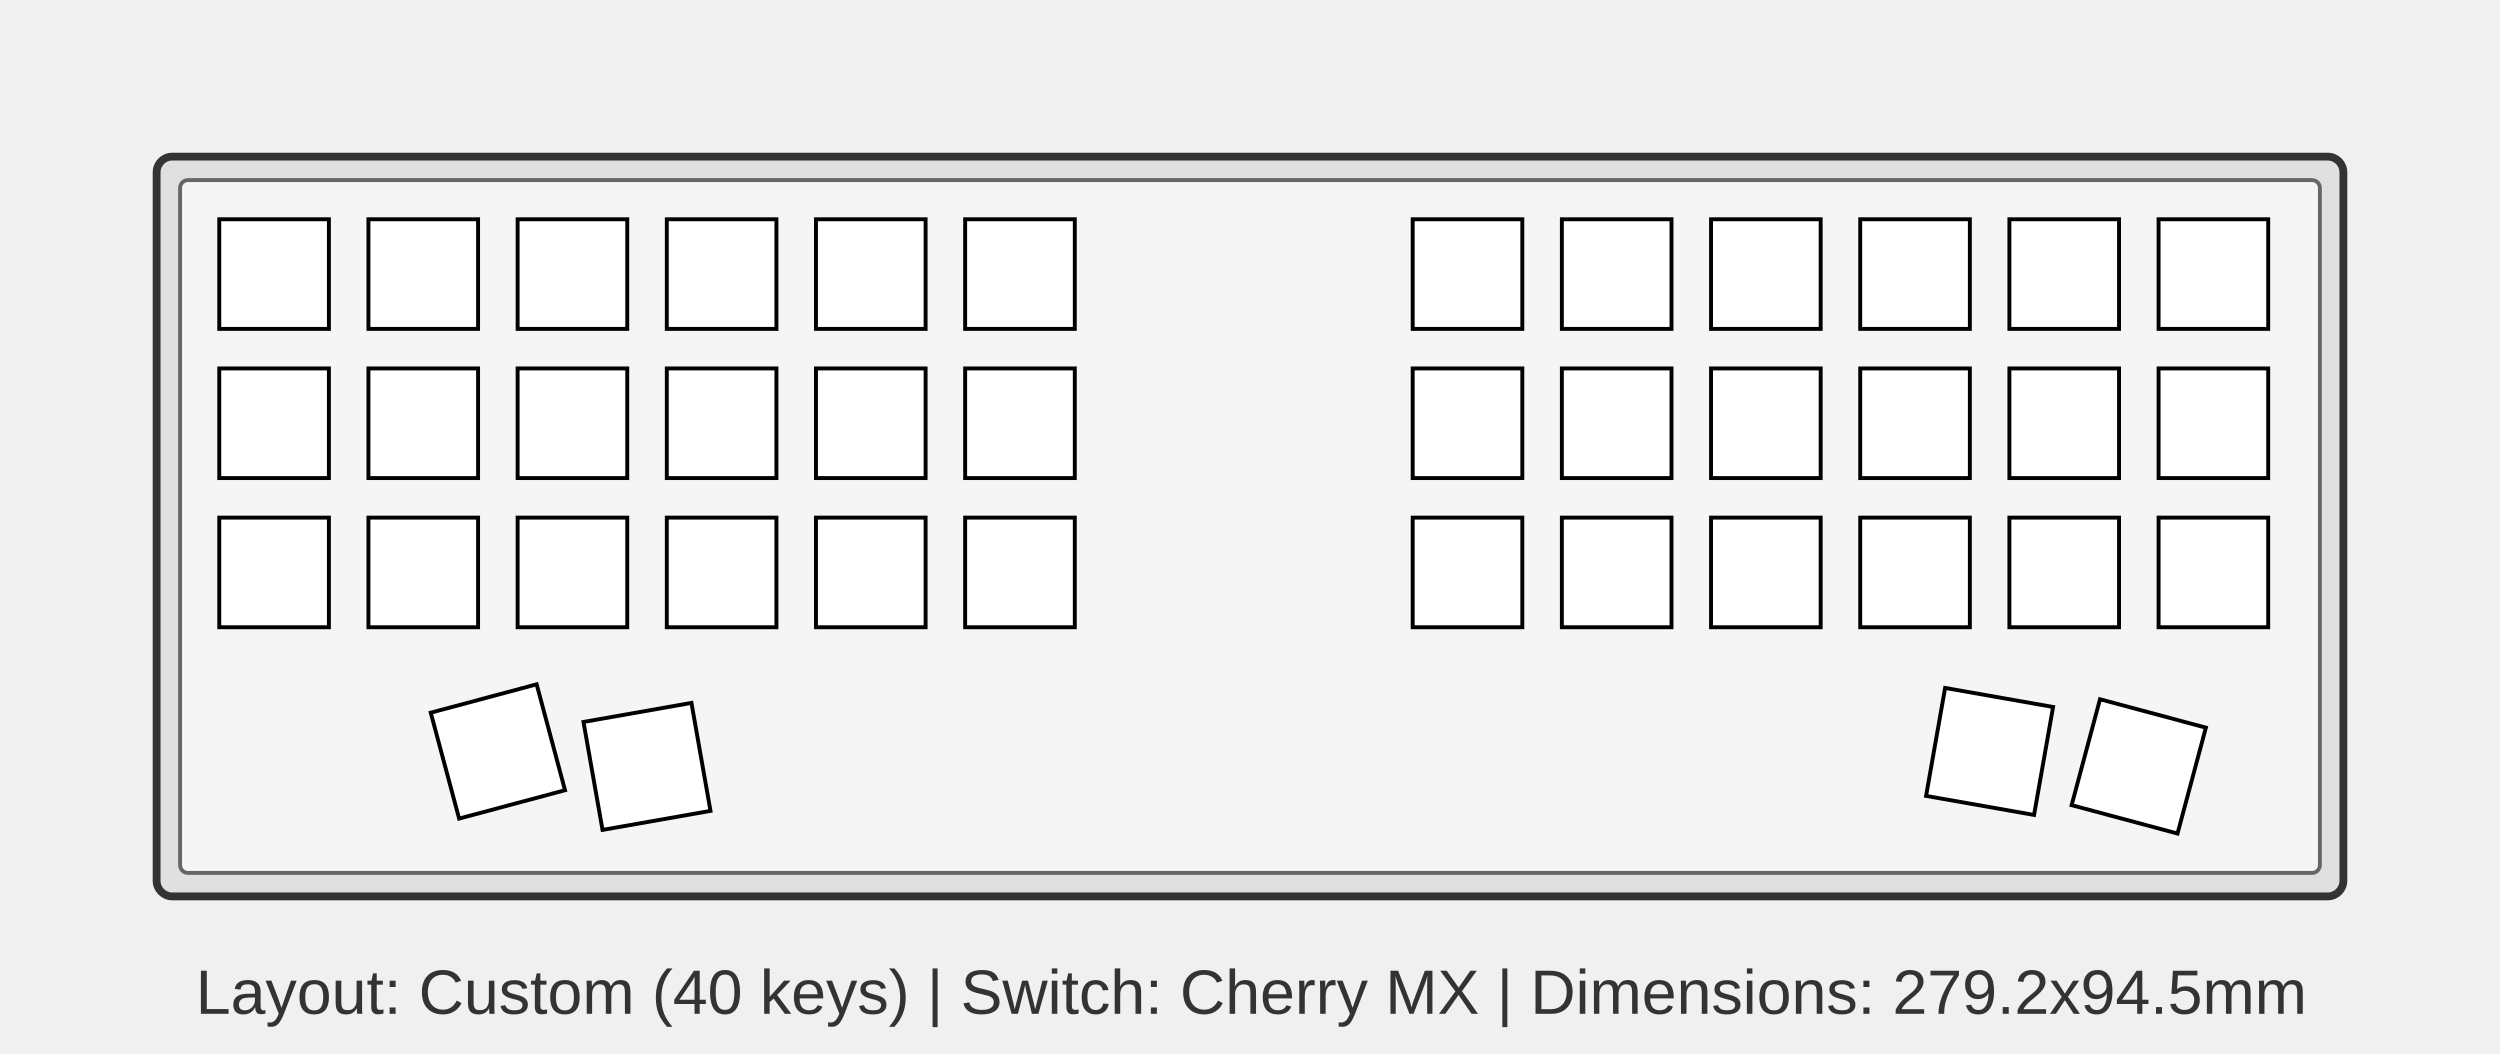
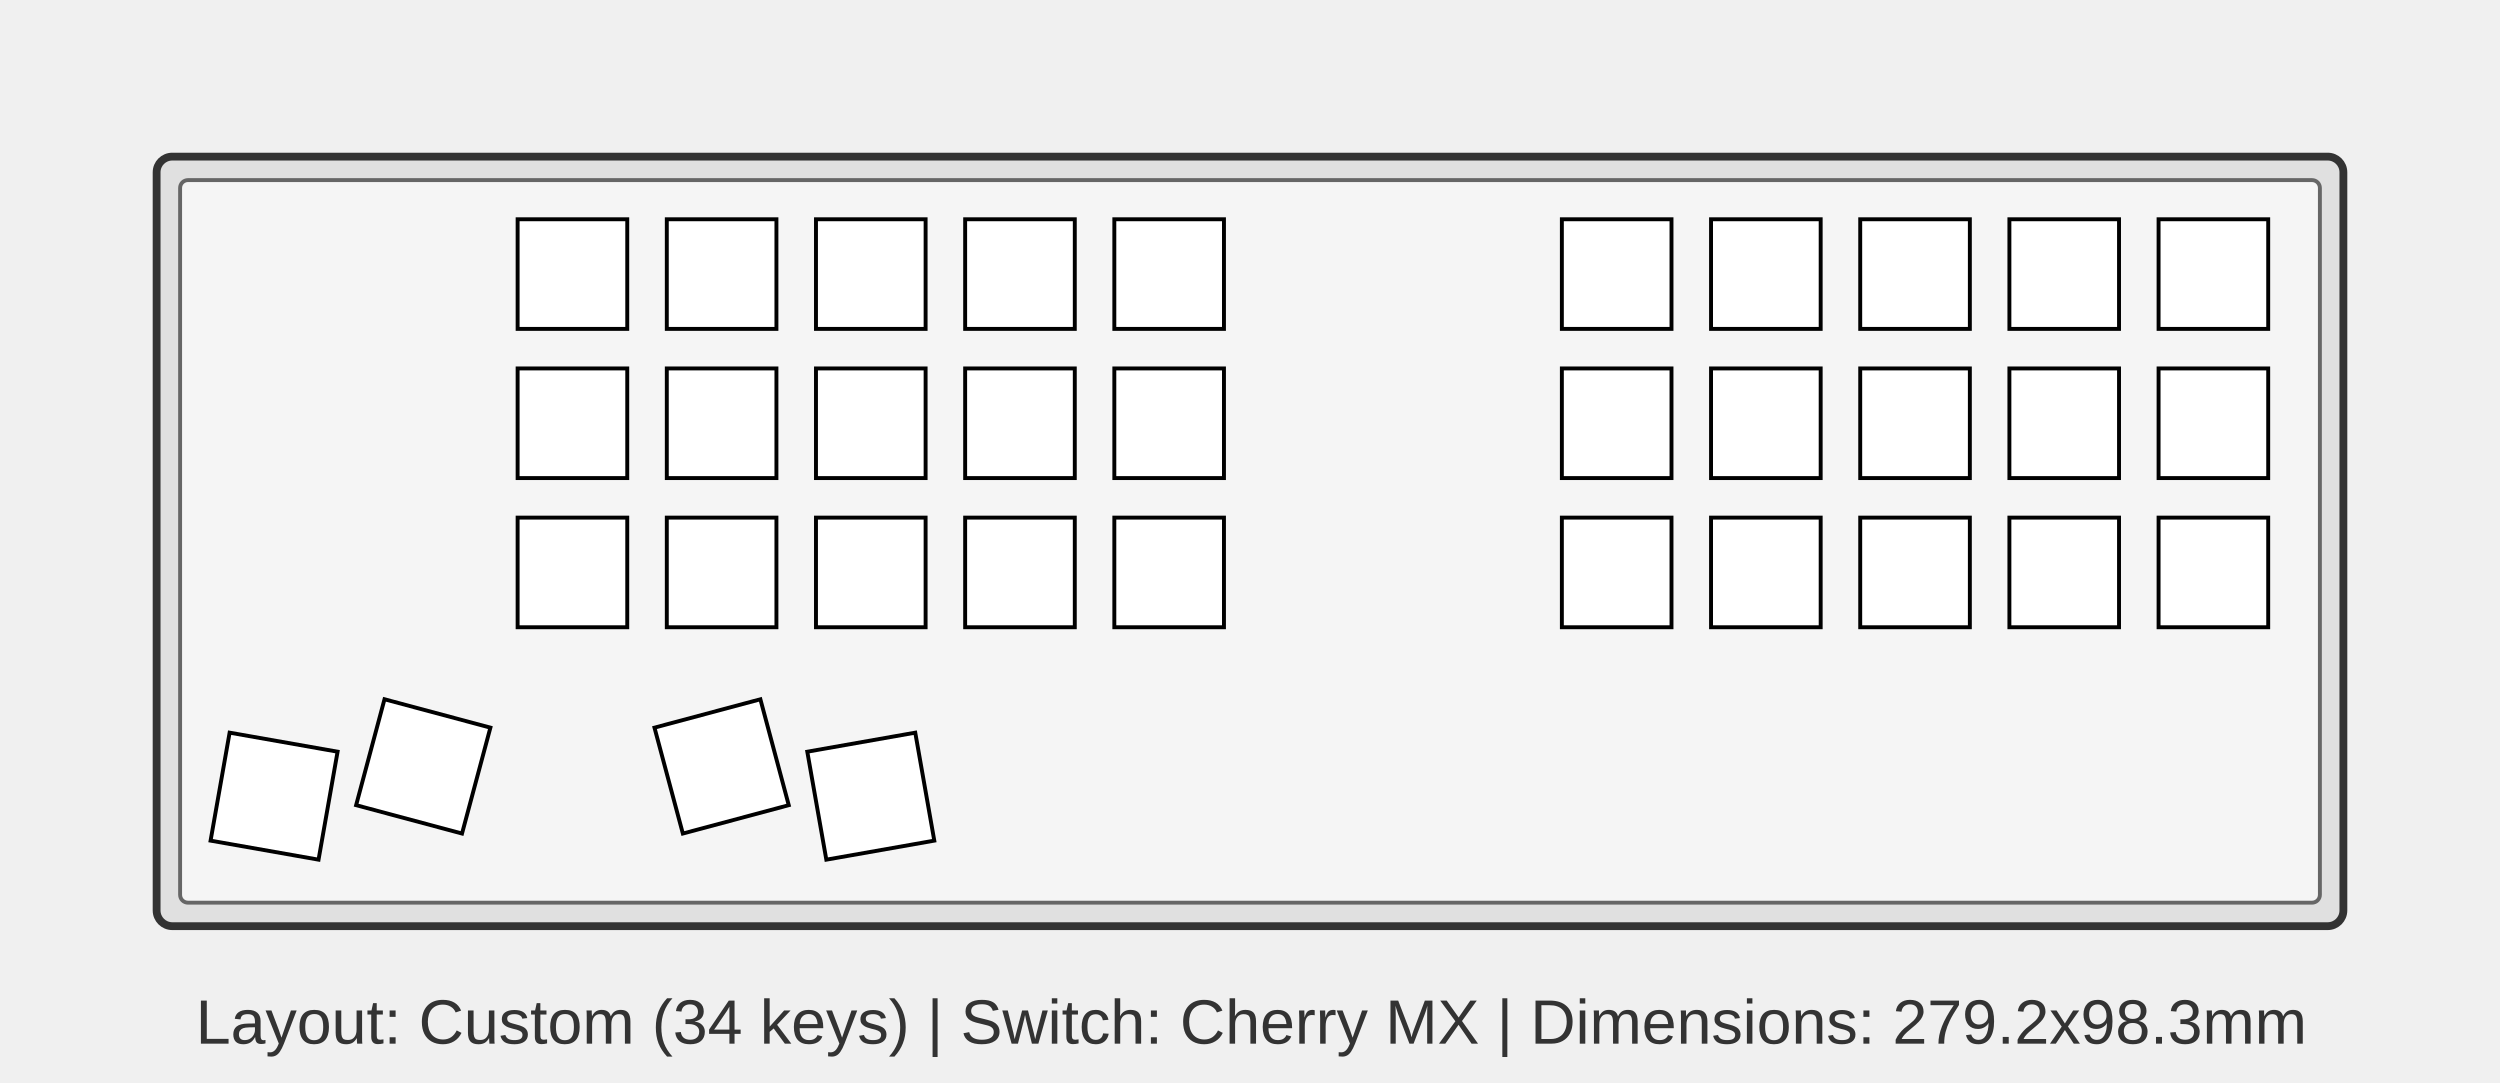
- <svg xmlns="http://www.w3.org/2000/svg" width="319.25mm" height="134.47mm" viewBox="0 0 319.25 134.47">
+ <svg xmlns="http://www.w3.org/2000/svg" width="319.25mm" height="138.27mm" viewBox="0 0 319.25 138.27">
  <defs>
    <style>
      .case-outer { fill: #e0e0e0; stroke: #333; stroke-width: 1; }
      .case-inner { fill: #f5f5f5; stroke: #666; stroke-width: 0.5; }
      .switch-cutout { fill: #fff; stroke: #000; stroke-width: 0.5; }
      .text { font-family: Arial, sans-serif; font-size: 8px; fill: #333; }
    </style>
  </defs>
-   <rect class="case-outer" x="20" y="20" width="279.25" height="94.47" rx="2" />
-   <rect class="case-inner" x="23.00" y="23.00" width="273.25" height="88.47" rx="1" />
-   <rect class="switch-cutout" x="28.00" y="28.00" width="14.00" height="14.00" />
-   <rect class="switch-cutout" x="47.05" y="28.00" width="14.00" height="14.00" />
+   <rect class="case-outer" x="20" y="20" width="279.25" height="98.27" rx="2" />
+   <rect class="case-inner" x="23.00" y="23.00" width="273.25" height="92.27" rx="1" />
  <rect class="switch-cutout" x="66.10" y="28.00" width="14.00" height="14.00" />
  <rect class="switch-cutout" x="85.15" y="28.00" width="14.00" height="14.00" />
  <rect class="switch-cutout" x="104.20" y="28.00" width="14.00" height="14.00" />
  <rect class="switch-cutout" x="123.25" y="28.00" width="14.00" height="14.00" />
-   <rect class="switch-cutout" x="28.00" y="47.05" width="14.00" height="14.00" />
-   <rect class="switch-cutout" x="47.05" y="47.05" width="14.00" height="14.00" />
+   <rect class="switch-cutout" x="142.30" y="28.00" width="14.00" height="14.00" />
  <rect class="switch-cutout" x="66.10" y="47.05" width="14.00" height="14.00" />
  <rect class="switch-cutout" x="85.15" y="47.05" width="14.00" height="14.00" />
  <rect class="switch-cutout" x="104.20" y="47.05" width="14.00" height="14.00" />
  <rect class="switch-cutout" x="123.25" y="47.05" width="14.00" height="14.00" />
-   <rect class="switch-cutout" x="28.00" y="66.10" width="14.00" height="14.00" />
-   <rect class="switch-cutout" x="47.05" y="66.10" width="14.00" height="14.00" />
+   <rect class="switch-cutout" x="142.30" y="47.05" width="14.00" height="14.00" />
  <rect class="switch-cutout" x="66.10" y="66.10" width="14.00" height="14.00" />
  <rect class="switch-cutout" x="85.15" y="66.10" width="14.00" height="14.00" />
  <rect class="switch-cutout" x="104.20" y="66.10" width="14.00" height="14.00" />
  <rect class="switch-cutout" x="123.25" y="66.10" width="14.00" height="14.00" />
-   <rect class="switch-cutout" x="56.58" y="88.96" width="14.00" height="14.00" transform="rotate(-15.00 63.58 95.96)" />
-   <rect class="switch-cutout" x="75.62" y="90.87" width="14.00" height="14.00" transform="rotate(-10.00 82.62 97.87)" />
-   <rect class="switch-cutout" x="180.40" y="28.00" width="14.00" height="14.00" />
+   <rect class="switch-cutout" x="142.30" y="66.10" width="14.00" height="14.00" />
  <rect class="switch-cutout" x="199.45" y="28.00" width="14.00" height="14.00" />
  <rect class="switch-cutout" x="218.50" y="28.00" width="14.00" height="14.00" />
  <rect class="switch-cutout" x="237.55" y="28.00" width="14.00" height="14.00" />
  <rect class="switch-cutout" x="256.60" y="28.00" width="14.00" height="14.00" />
  <rect class="switch-cutout" x="275.65" y="28.00" width="14.00" height="14.00" />
-   <rect class="switch-cutout" x="180.40" y="47.05" width="14.00" height="14.00" />
  <rect class="switch-cutout" x="199.45" y="47.05" width="14.00" height="14.00" />
  <rect class="switch-cutout" x="218.50" y="47.05" width="14.00" height="14.00" />
  <rect class="switch-cutout" x="237.55" y="47.05" width="14.00" height="14.00" />
  <rect class="switch-cutout" x="256.60" y="47.05" width="14.00" height="14.00" />
  <rect class="switch-cutout" x="275.65" y="47.05" width="14.00" height="14.00" />
-   <rect class="switch-cutout" x="180.40" y="66.10" width="14.00" height="14.00" />
  <rect class="switch-cutout" x="199.45" y="66.10" width="14.00" height="14.00" />
  <rect class="switch-cutout" x="218.50" y="66.10" width="14.00" height="14.00" />
  <rect class="switch-cutout" x="237.55" y="66.10" width="14.00" height="14.00" />
  <rect class="switch-cutout" x="256.60" y="66.10" width="14.00" height="14.00" />
  <rect class="switch-cutout" x="275.65" y="66.10" width="14.00" height="14.00" />
-   <rect class="switch-cutout" x="247.07" y="88.96" width="14.00" height="14.00" transform="rotate(10.00 254.07 95.96)" />
-   <rect class="switch-cutout" x="266.12" y="90.87" width="14.00" height="14.00" transform="rotate(15.00 273.12 97.87)" />
-   <text class="text" x="25" y="129.465">
-     Layout: Custom (40 keys) | Switch: Cherry MX | Dimensions: 279.2x94.5mm
+   <rect class="switch-cutout" x="85.15" y="90.87" width="14.00" height="14.00" transform="rotate(-15.00 92.15 97.87)" />
+   <rect class="switch-cutout" x="47.05" y="90.87" width="14.00" height="14.00" transform="rotate(15.00 54.05 97.87)" />
+   <rect class="switch-cutout" x="104.20" y="94.67" width="14.00" height="14.00" transform="rotate(-10.00 111.20 101.67)" />
+   <rect class="switch-cutout" x="28.00" y="94.67" width="14.00" height="14.00" transform="rotate(10.00 35.00 101.67)" />
+   <text class="text" x="25" y="133.275">
+     Layout: Custom (34 keys) | Switch: Cherry MX | Dimensions: 279.2x98.3mm
  </text>
</svg>
